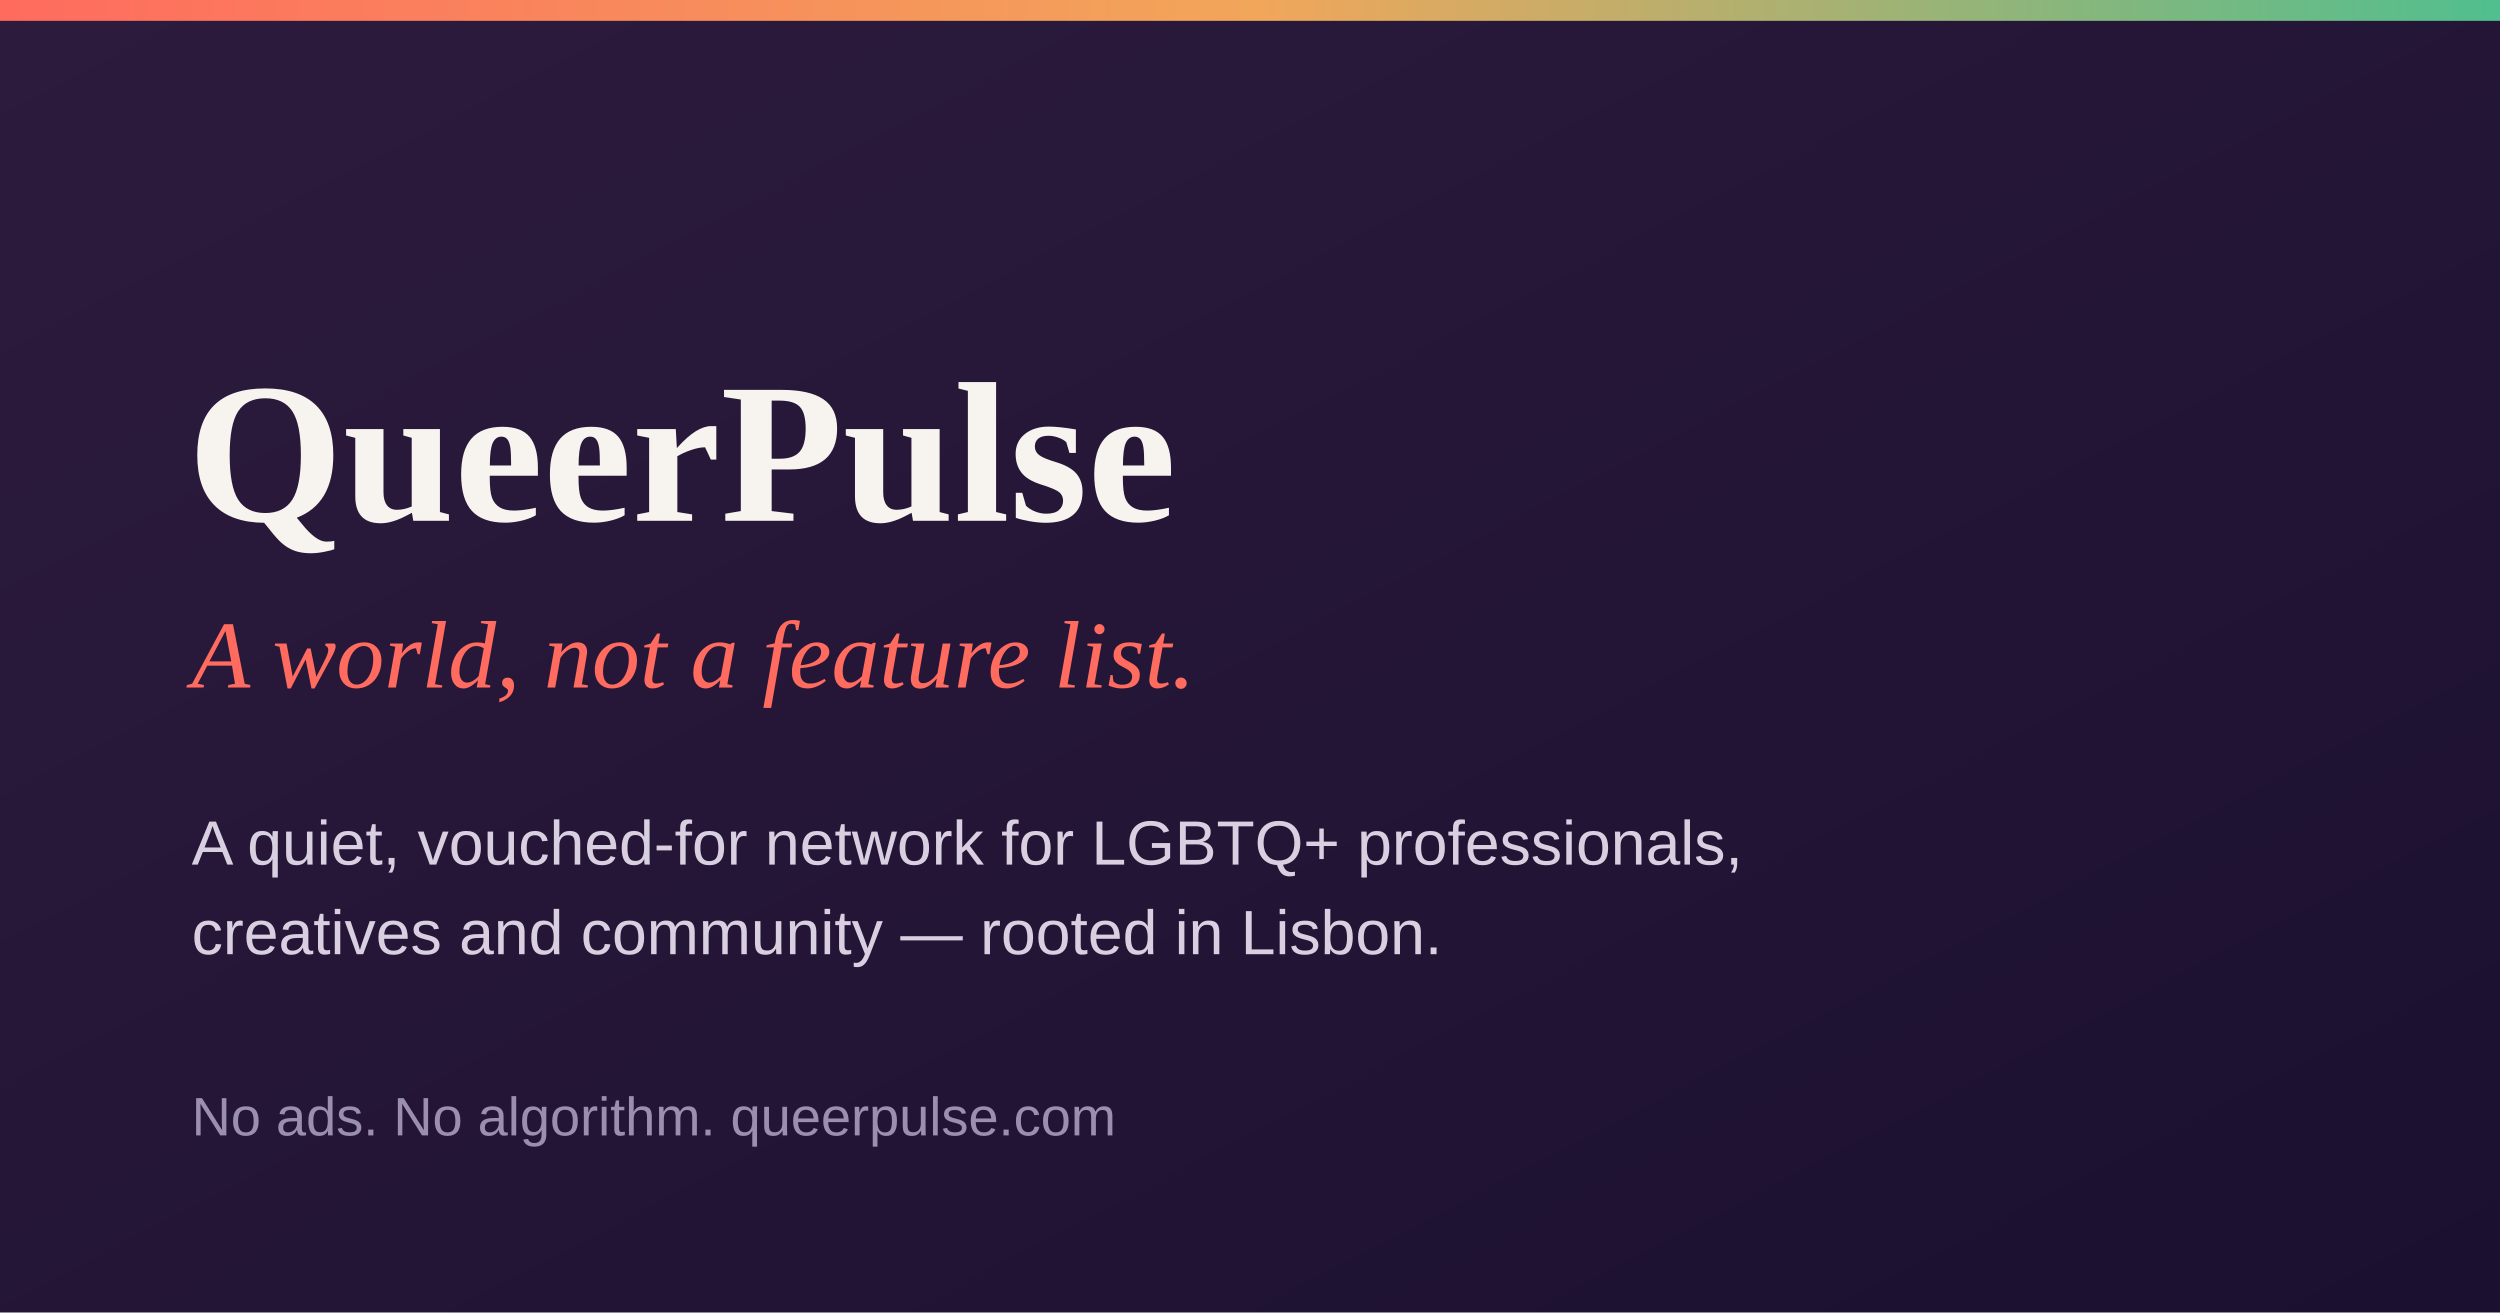
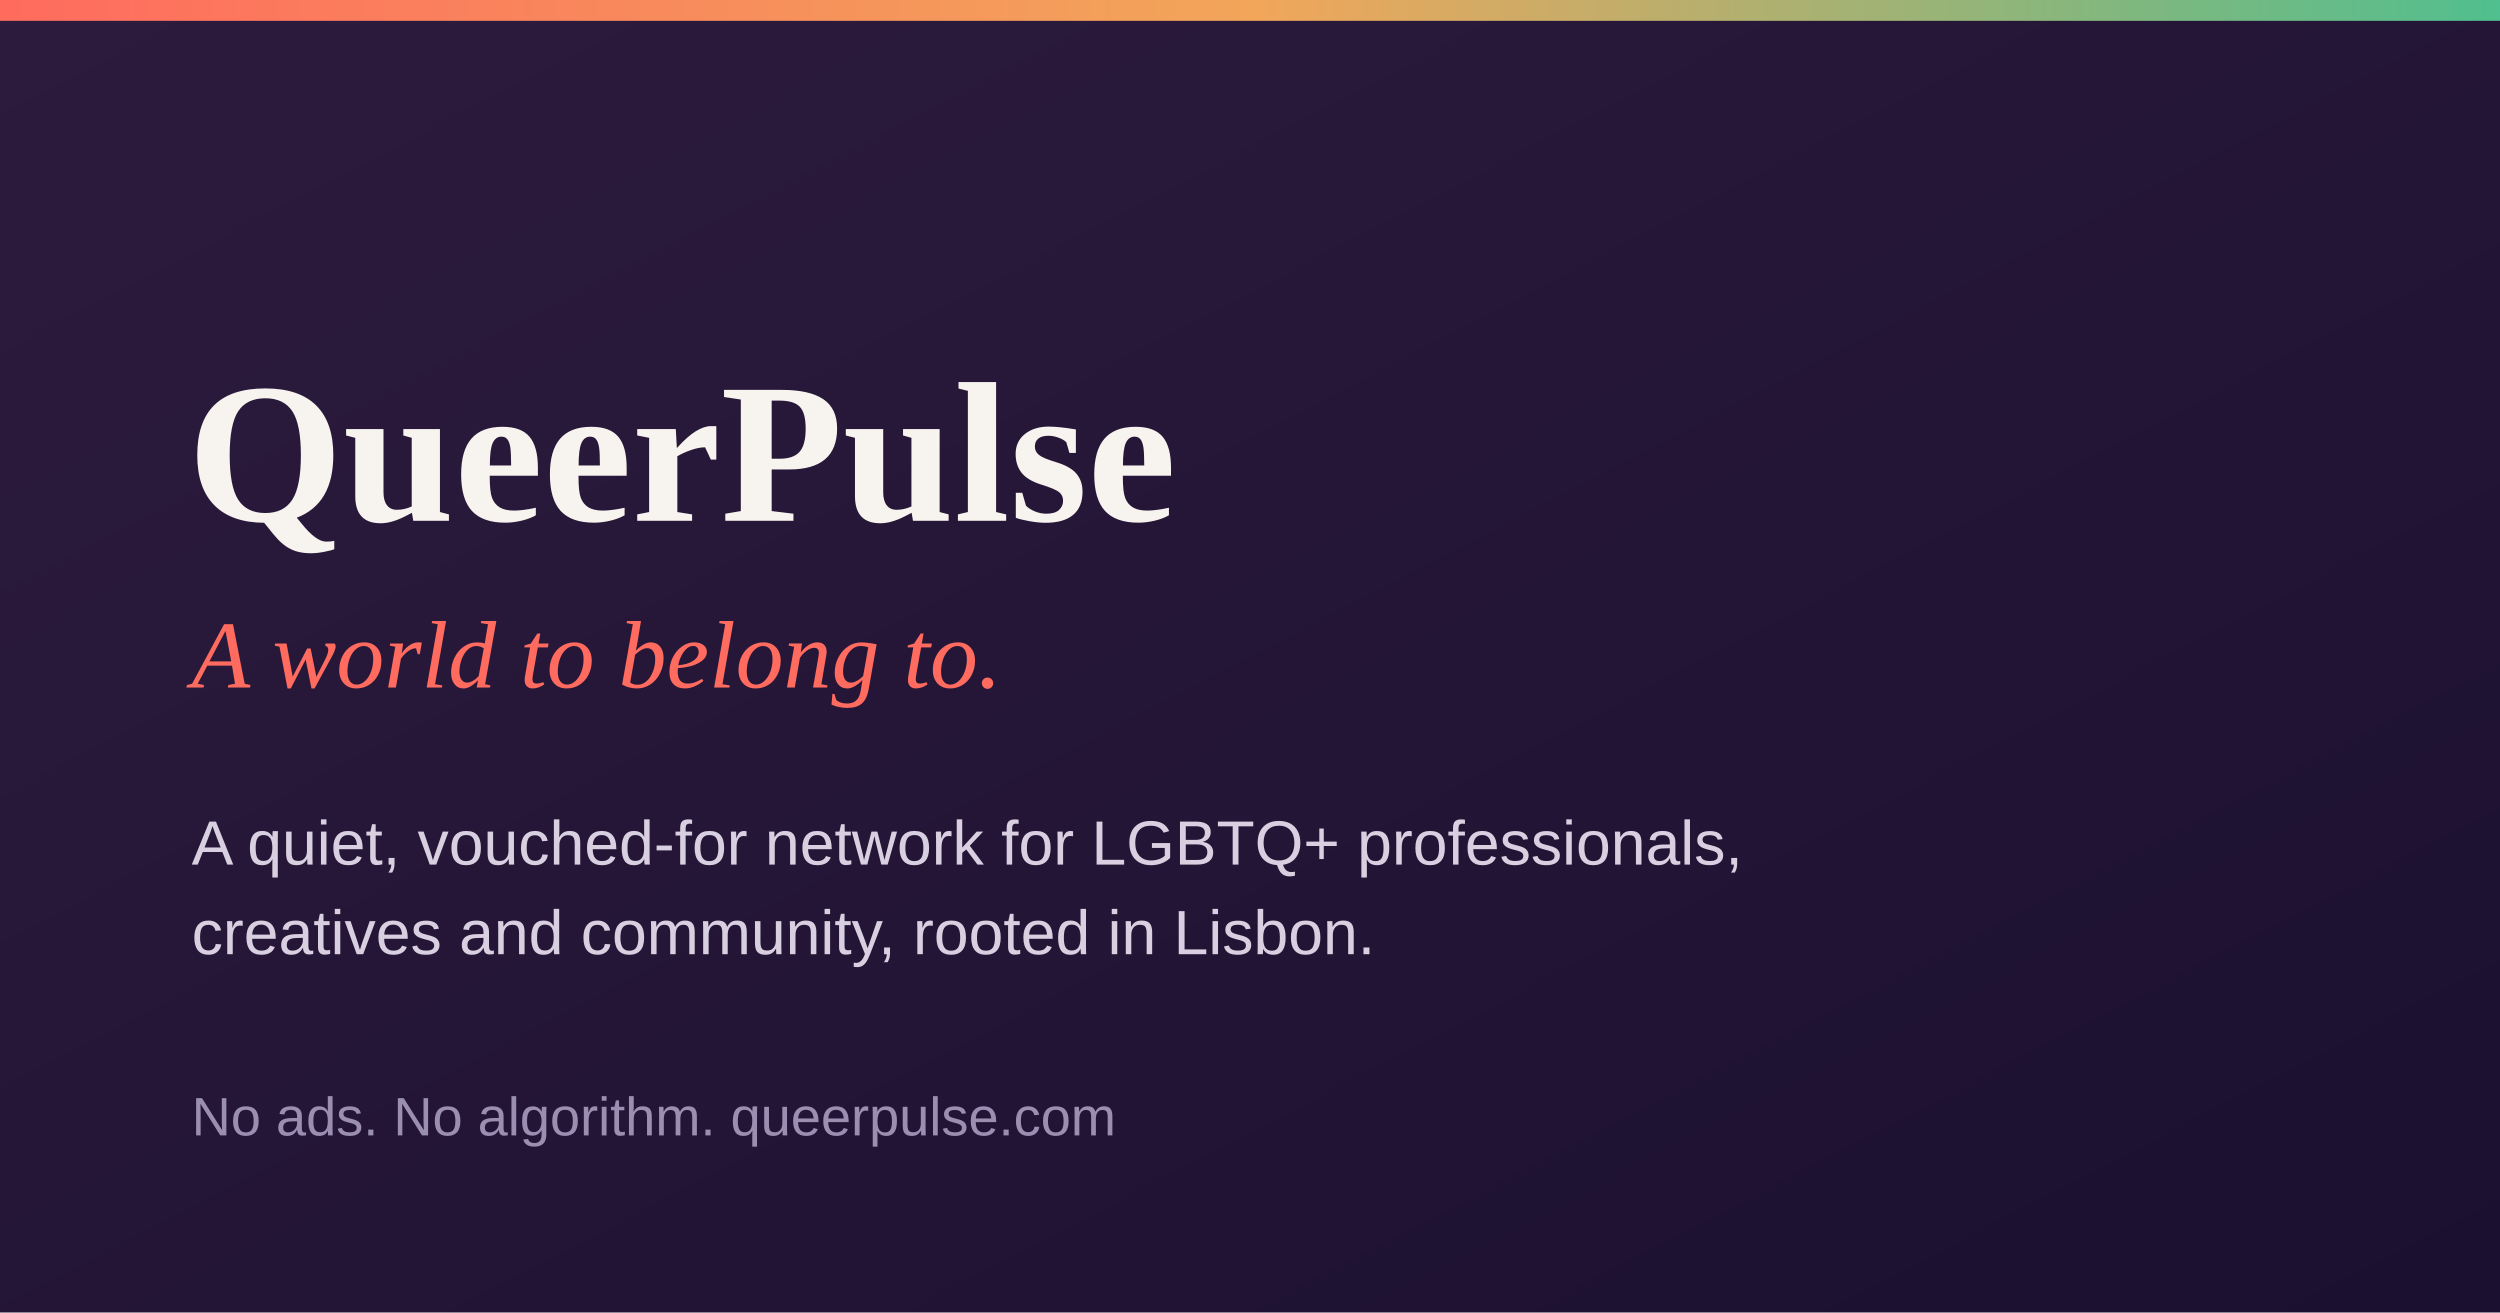
- <svg xmlns="http://www.w3.org/2000/svg" width="1200" height="630" viewBox="0 0 1200 630" role="img" aria-label="QueerPulse — a queer community, rooted in Lisbon">
+ <svg xmlns="http://www.w3.org/2000/svg" width="1200" height="630" viewBox="0 0 1200 630" role="img" aria-label="QueerPulse: a queer community, rooted in Lisbon">
  <defs>
    <linearGradient id="bg" x1="0" y1="0" x2="1" y2="1">
      <stop offset="0" stop-color="#2d1b3d" />
      <stop offset="1" stop-color="#1b1030" />
    </linearGradient>
    <linearGradient id="stripe" x1="0" y1="0" x2="1" y2="0">
      <stop offset="0" stop-color="#ff6b5e" />
      <stop offset="0.5" stop-color="#f2a65a" />
      <stop offset="1" stop-color="#4fbf8f" />
    </linearGradient>
  </defs>
  <rect width="1200" height="630" fill="url(#bg)" />
  <rect x="0" y="0" width="1200" height="10" fill="url(#stripe)" />
  <text x="90" y="250" font-family="Georgia, 'Times New Roman', serif" font-size="96" font-weight="700" fill="#f7f3ee">QueerPulse</text>
-   <text x="92" y="330" font-family="Georgia, 'Times New Roman', serif" font-size="46" font-style="italic" fill="#ff6b5e">A world, not a feature list.</text>
+   <text x="92" y="330" font-family="Georgia, 'Times New Roman', serif" font-size="46" font-style="italic" fill="#ff6b5e">A world to belong to.</text>
  <text x="92" y="415" font-family="'Helvetica Neue', Arial, sans-serif" font-size="30" fill="#d8cfe0">A quiet, vouched-for network for LGBTQ+ professionals,</text>
-   <text x="92" y="458" font-family="'Helvetica Neue', Arial, sans-serif" font-size="30" fill="#d8cfe0">creatives and community — rooted in Lisbon.</text>
+   <text x="92" y="458" font-family="'Helvetica Neue', Arial, sans-serif" font-size="30" fill="#d8cfe0">creatives and community, rooted in Lisbon.</text>
  <text x="92" y="545" font-family="'Helvetica Neue', Arial, sans-serif" font-size="26" fill="#9a8fb0">No ads. No algorithm. queerpulse.com</text>
</svg>
